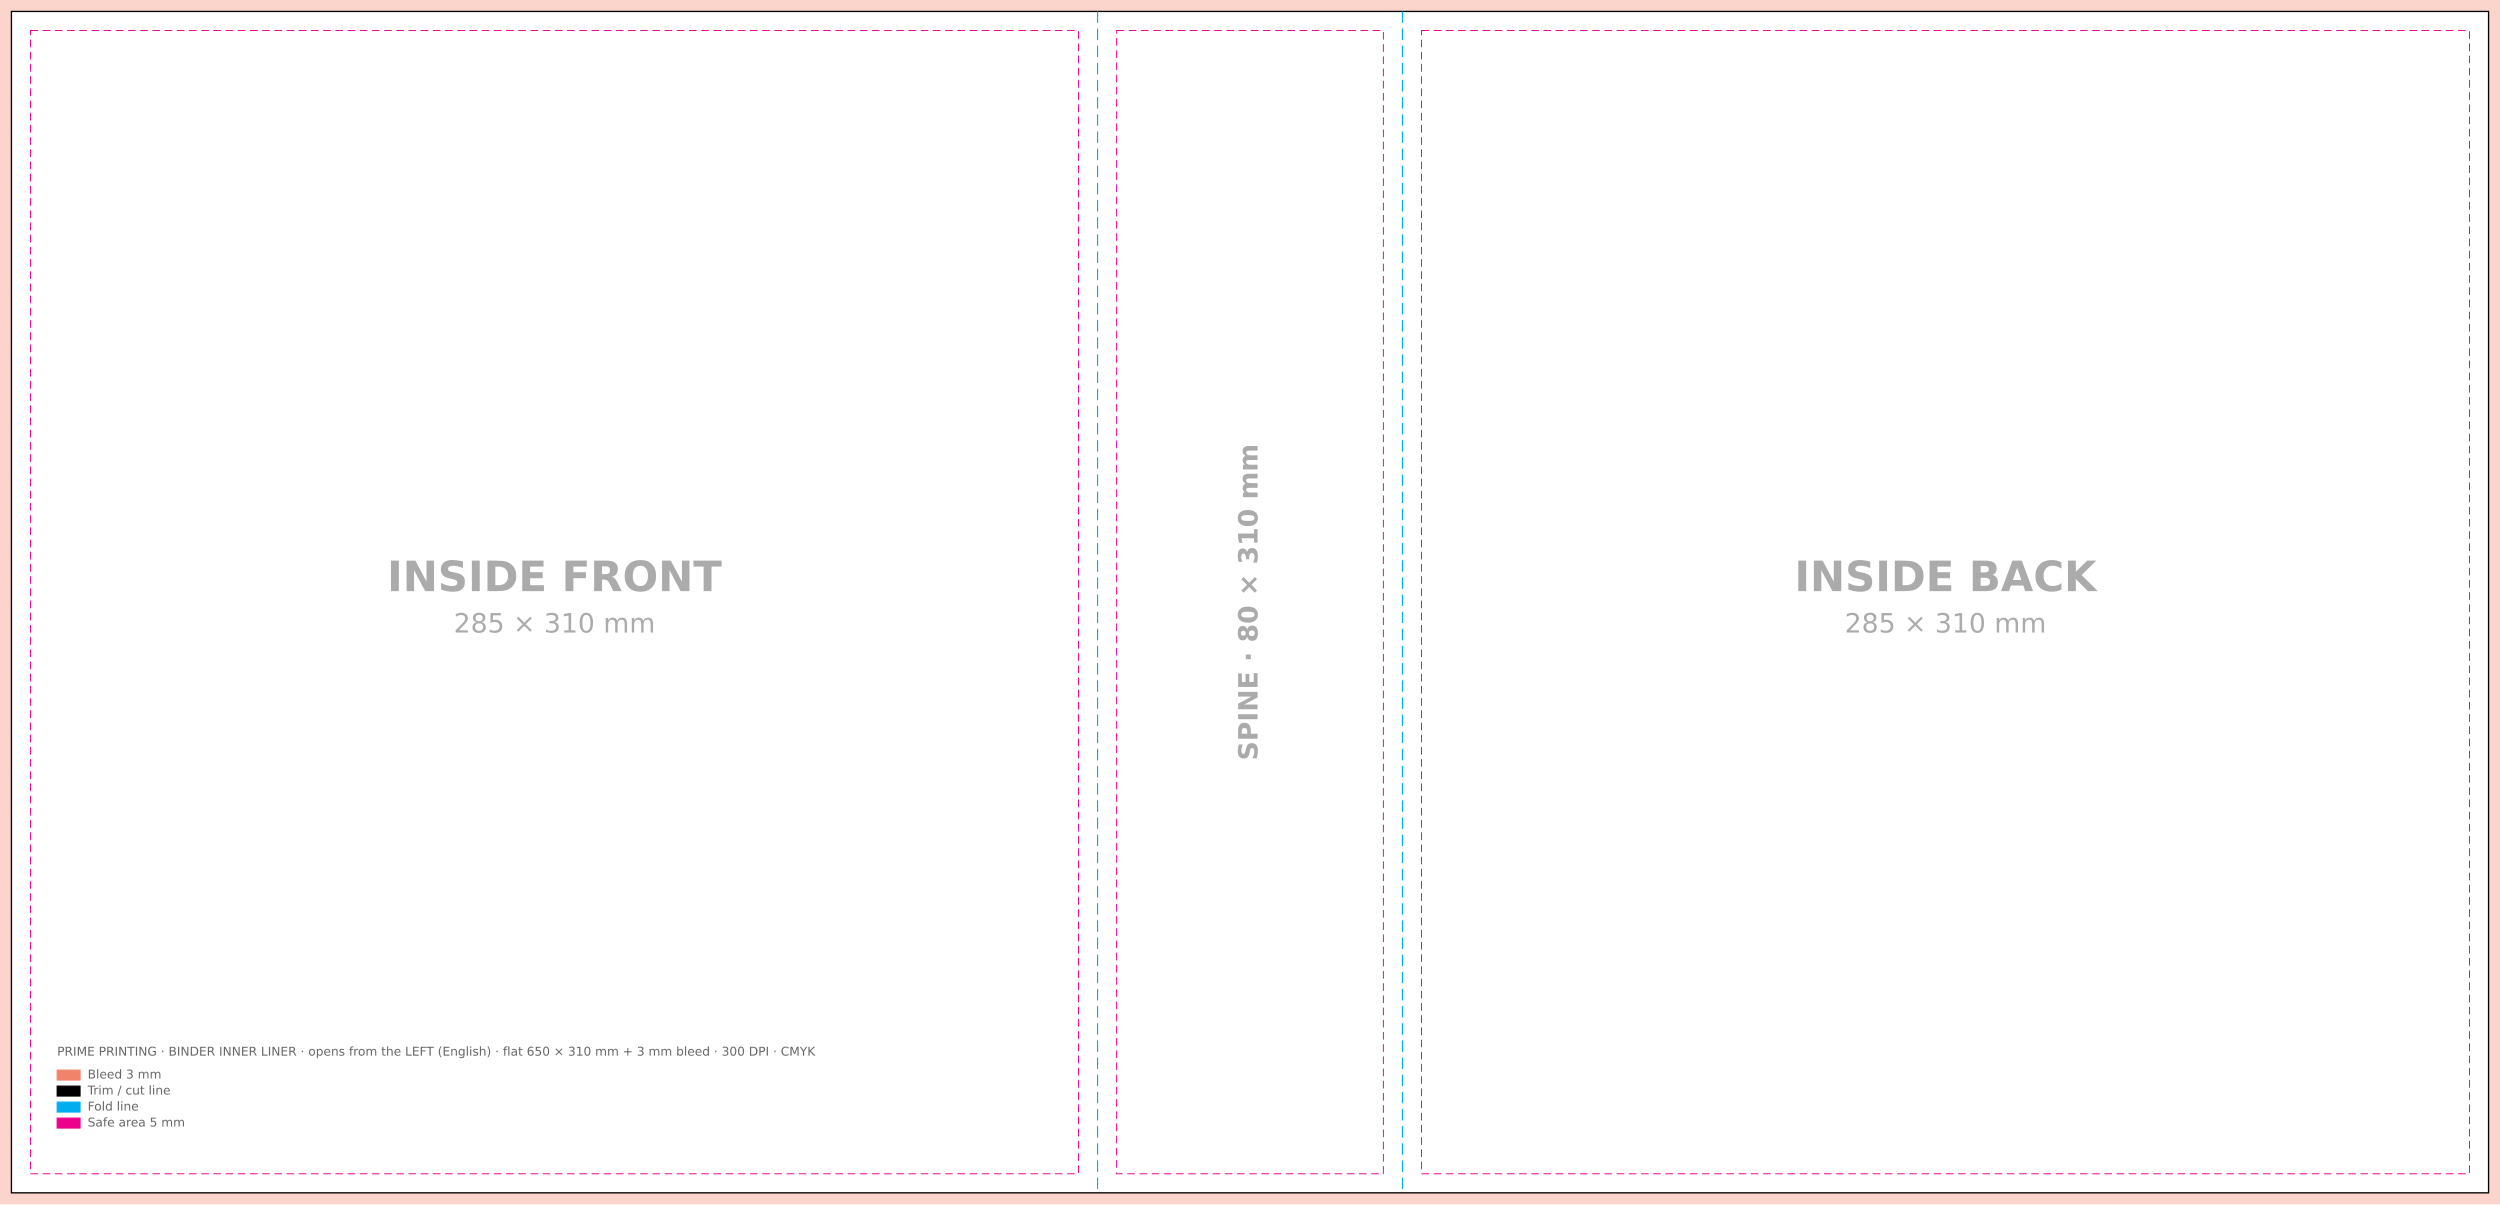
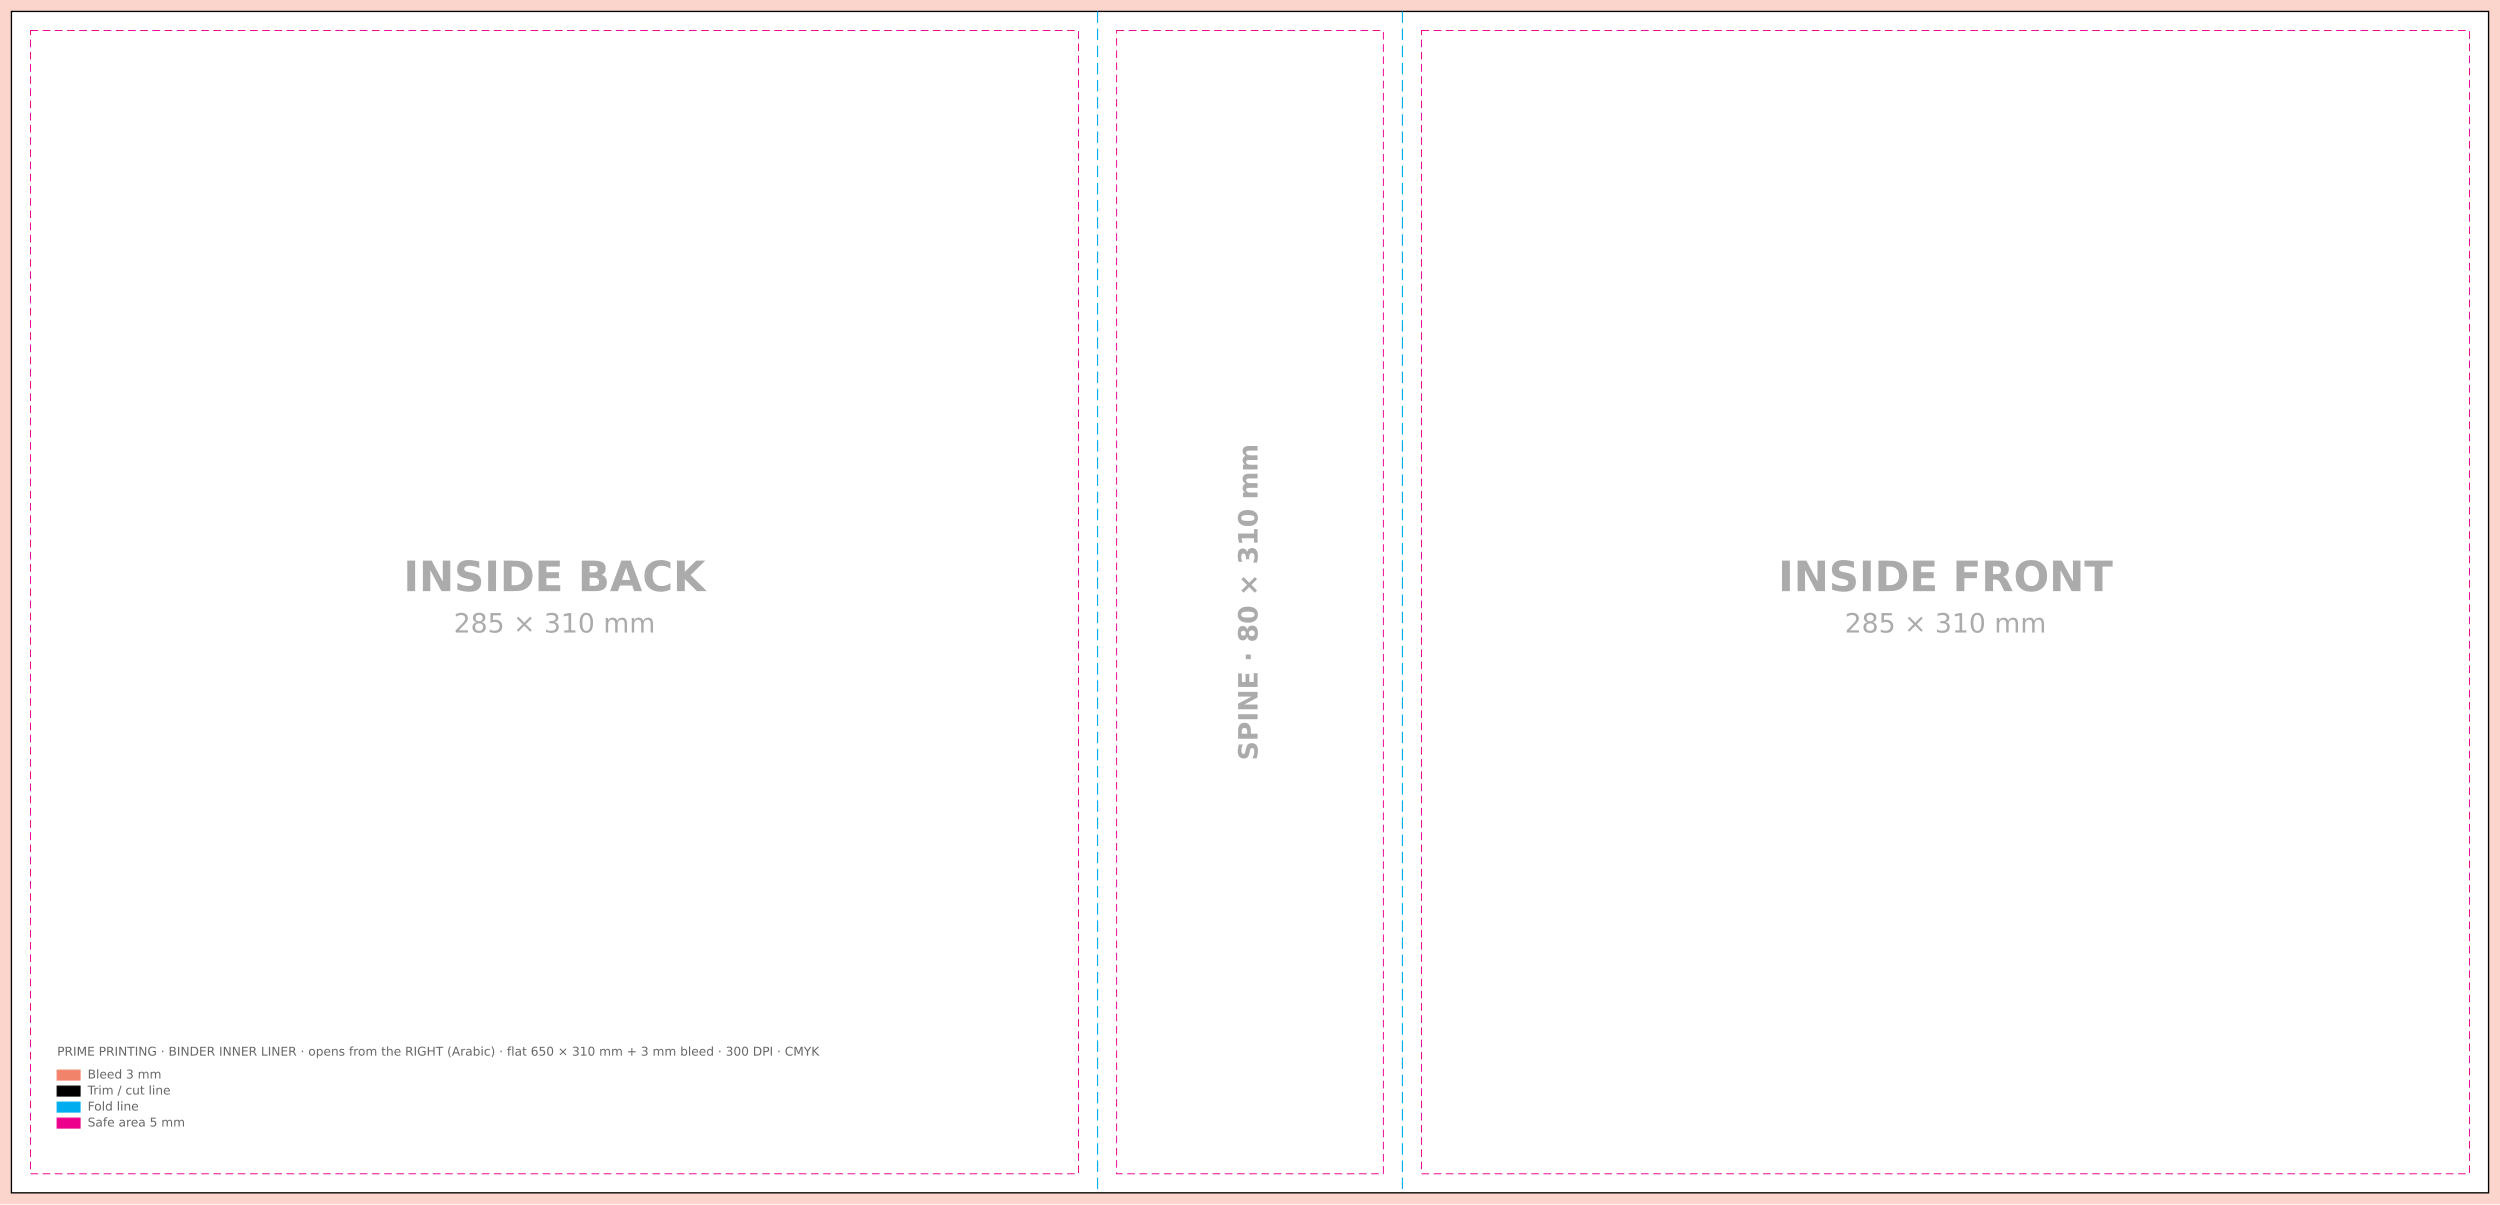
<svg xmlns="http://www.w3.org/2000/svg" width="656.0mm" height="316.0mm" viewBox="0 0 656.0 316.0">
  <g font-family="DejaVu Sans, Helvetica, Arial, sans-serif">
    <path d="M0,0h656.0v316.0h-656.0z M3.0,3.0v310.0h650.0v-310.0z" fill="#F2836B" fill-opacity="0.35" fill-rule="evenodd" />
    <rect x="3.0" y="3.0" width="650.0" height="310.0" fill="none" stroke="#000000" stroke-width="0.35" />
    <line x1="288.0" y1="3.0" x2="288.0" y2="313.0" stroke="#00AEEF" stroke-width="0.3" stroke-dasharray="3 1.5" />
    <line x1="368.0" y1="3.0" x2="368.0" y2="313.0" stroke="#00AEEF" stroke-width="0.3" stroke-dasharray="3 1.5" />
    <rect x="8.0" y="8.0" width="275.0" height="300.0" fill="none" stroke="#EC008C" stroke-width="0.25" stroke-dasharray="2 1.2" />
-     <text x="145.5" y="152.0" font-size="11" font-weight="700" fill="#666666" fill-opacity="0.55" text-anchor="middle" dominant-baseline="middle">INSIDE FRONT</text>
+     <text x="145.5" y="152.0" font-size="11" font-weight="700" fill="#666666" fill-opacity="0.55" text-anchor="middle" dominant-baseline="middle">INSIDE BACK</text>
    <text x="145.5" y="164.0" font-size="7" font-weight="400" fill="#666666" fill-opacity="0.55" text-anchor="middle" dominant-baseline="middle">285 × 310 mm</text>
    <rect x="293.0" y="8.0" width="70.0" height="300.0" fill="none" stroke="#EC008C" stroke-width="0.25" stroke-dasharray="2 1.2" />
    <text x="328.0" y="158.0" font-size="7" font-weight="700" fill="#666666" fill-opacity="0.55" text-anchor="middle" dominant-baseline="middle" transform="rotate(-90 328.0 158.0)">SPINE  ·  80 × 310 mm</text>
    <rect x="373.0" y="8.0" width="275.0" height="300.0" fill="none" stroke="#EC008C" stroke-width="0.25" stroke-dasharray="2 1.2" />
-     <text x="510.5" y="152.0" font-size="11" font-weight="700" fill="#666666" fill-opacity="0.55" text-anchor="middle" dominant-baseline="middle">INSIDE BACK</text>
+     <text x="510.5" y="152.0" font-size="11" font-weight="700" fill="#666666" fill-opacity="0.55" text-anchor="middle" dominant-baseline="middle">INSIDE FRONT</text>
    <text x="510.5" y="164.0" font-size="7" font-weight="400" fill="#666666" fill-opacity="0.55" text-anchor="middle" dominant-baseline="middle">285 × 310 mm</text>
-     <text x="15.0" y="277.0" font-size="3.2" fill="#666666">PRIME PRINTING · BINDER INNER LINER · opens from the LEFT (English) · flat 650 × 310 mm + 3 mm bleed · 300 DPI · CMYK</text>
+     <text x="15.0" y="277.0" font-size="3.2" fill="#666666">PRIME PRINTING · BINDER INNER LINER · opens from the RIGHT (Arabic) · flat 650 × 310 mm + 3 mm bleed · 300 DPI · CMYK</text>
    <rect x="15.0" y="280.8" width="6" height="2.6" fill="#F2836B" stroke="#F2836B" stroke-width="0.3" />
    <text x="23.0" y="283.0" font-size="3.2" fill="#666666">Bleed 3 mm</text>
    <rect x="15.0" y="285.0" width="6" height="2.6" fill="#000000" stroke="#000000" stroke-width="0.3" />
    <text x="23.0" y="287.2" font-size="3.2" fill="#666666">Trim / cut line</text>
    <rect x="15.0" y="289.2" width="6" height="2.6" fill="#00AEEF" stroke="#00AEEF" stroke-width="0.3" />
    <text x="23.0" y="291.4" font-size="3.2" fill="#666666">Fold line</text>
    <rect x="15.0" y="293.4" width="6" height="2.6" fill="#EC008C" stroke="#EC008C" stroke-width="0.3" />
    <text x="23.0" y="295.6" font-size="3.2" fill="#666666">Safe area 5 mm</text>
  </g>
</svg>
